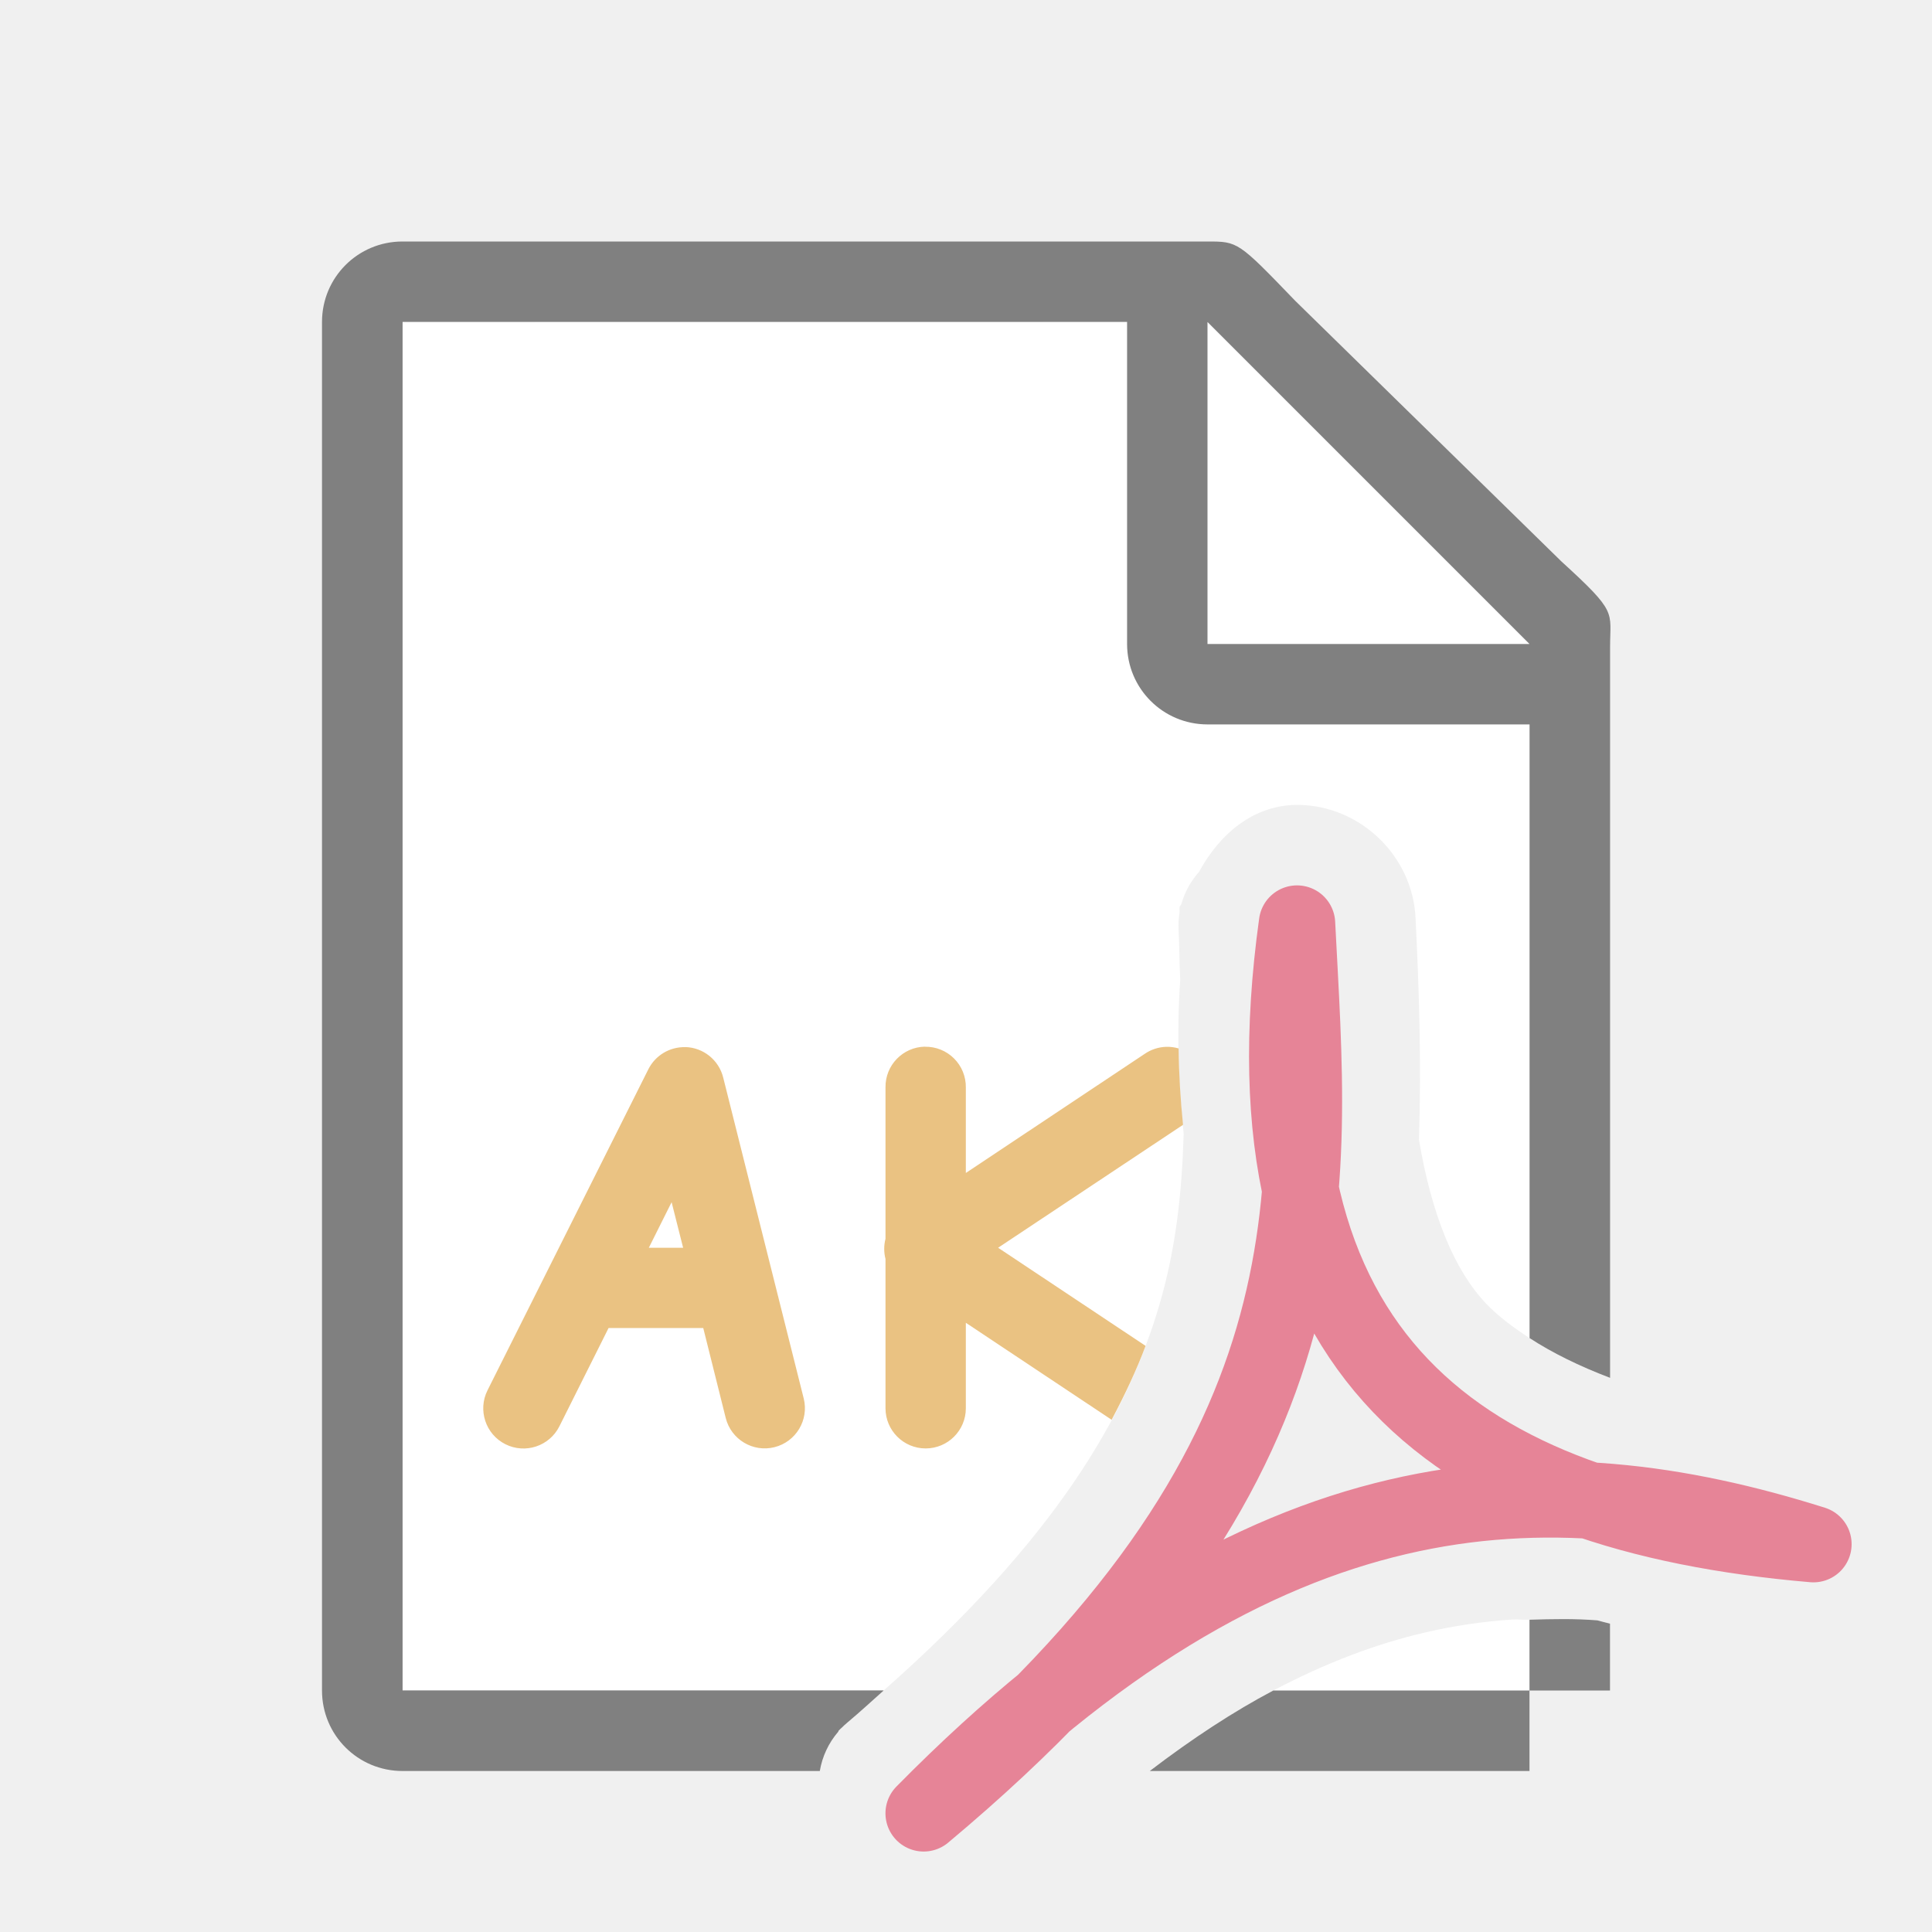
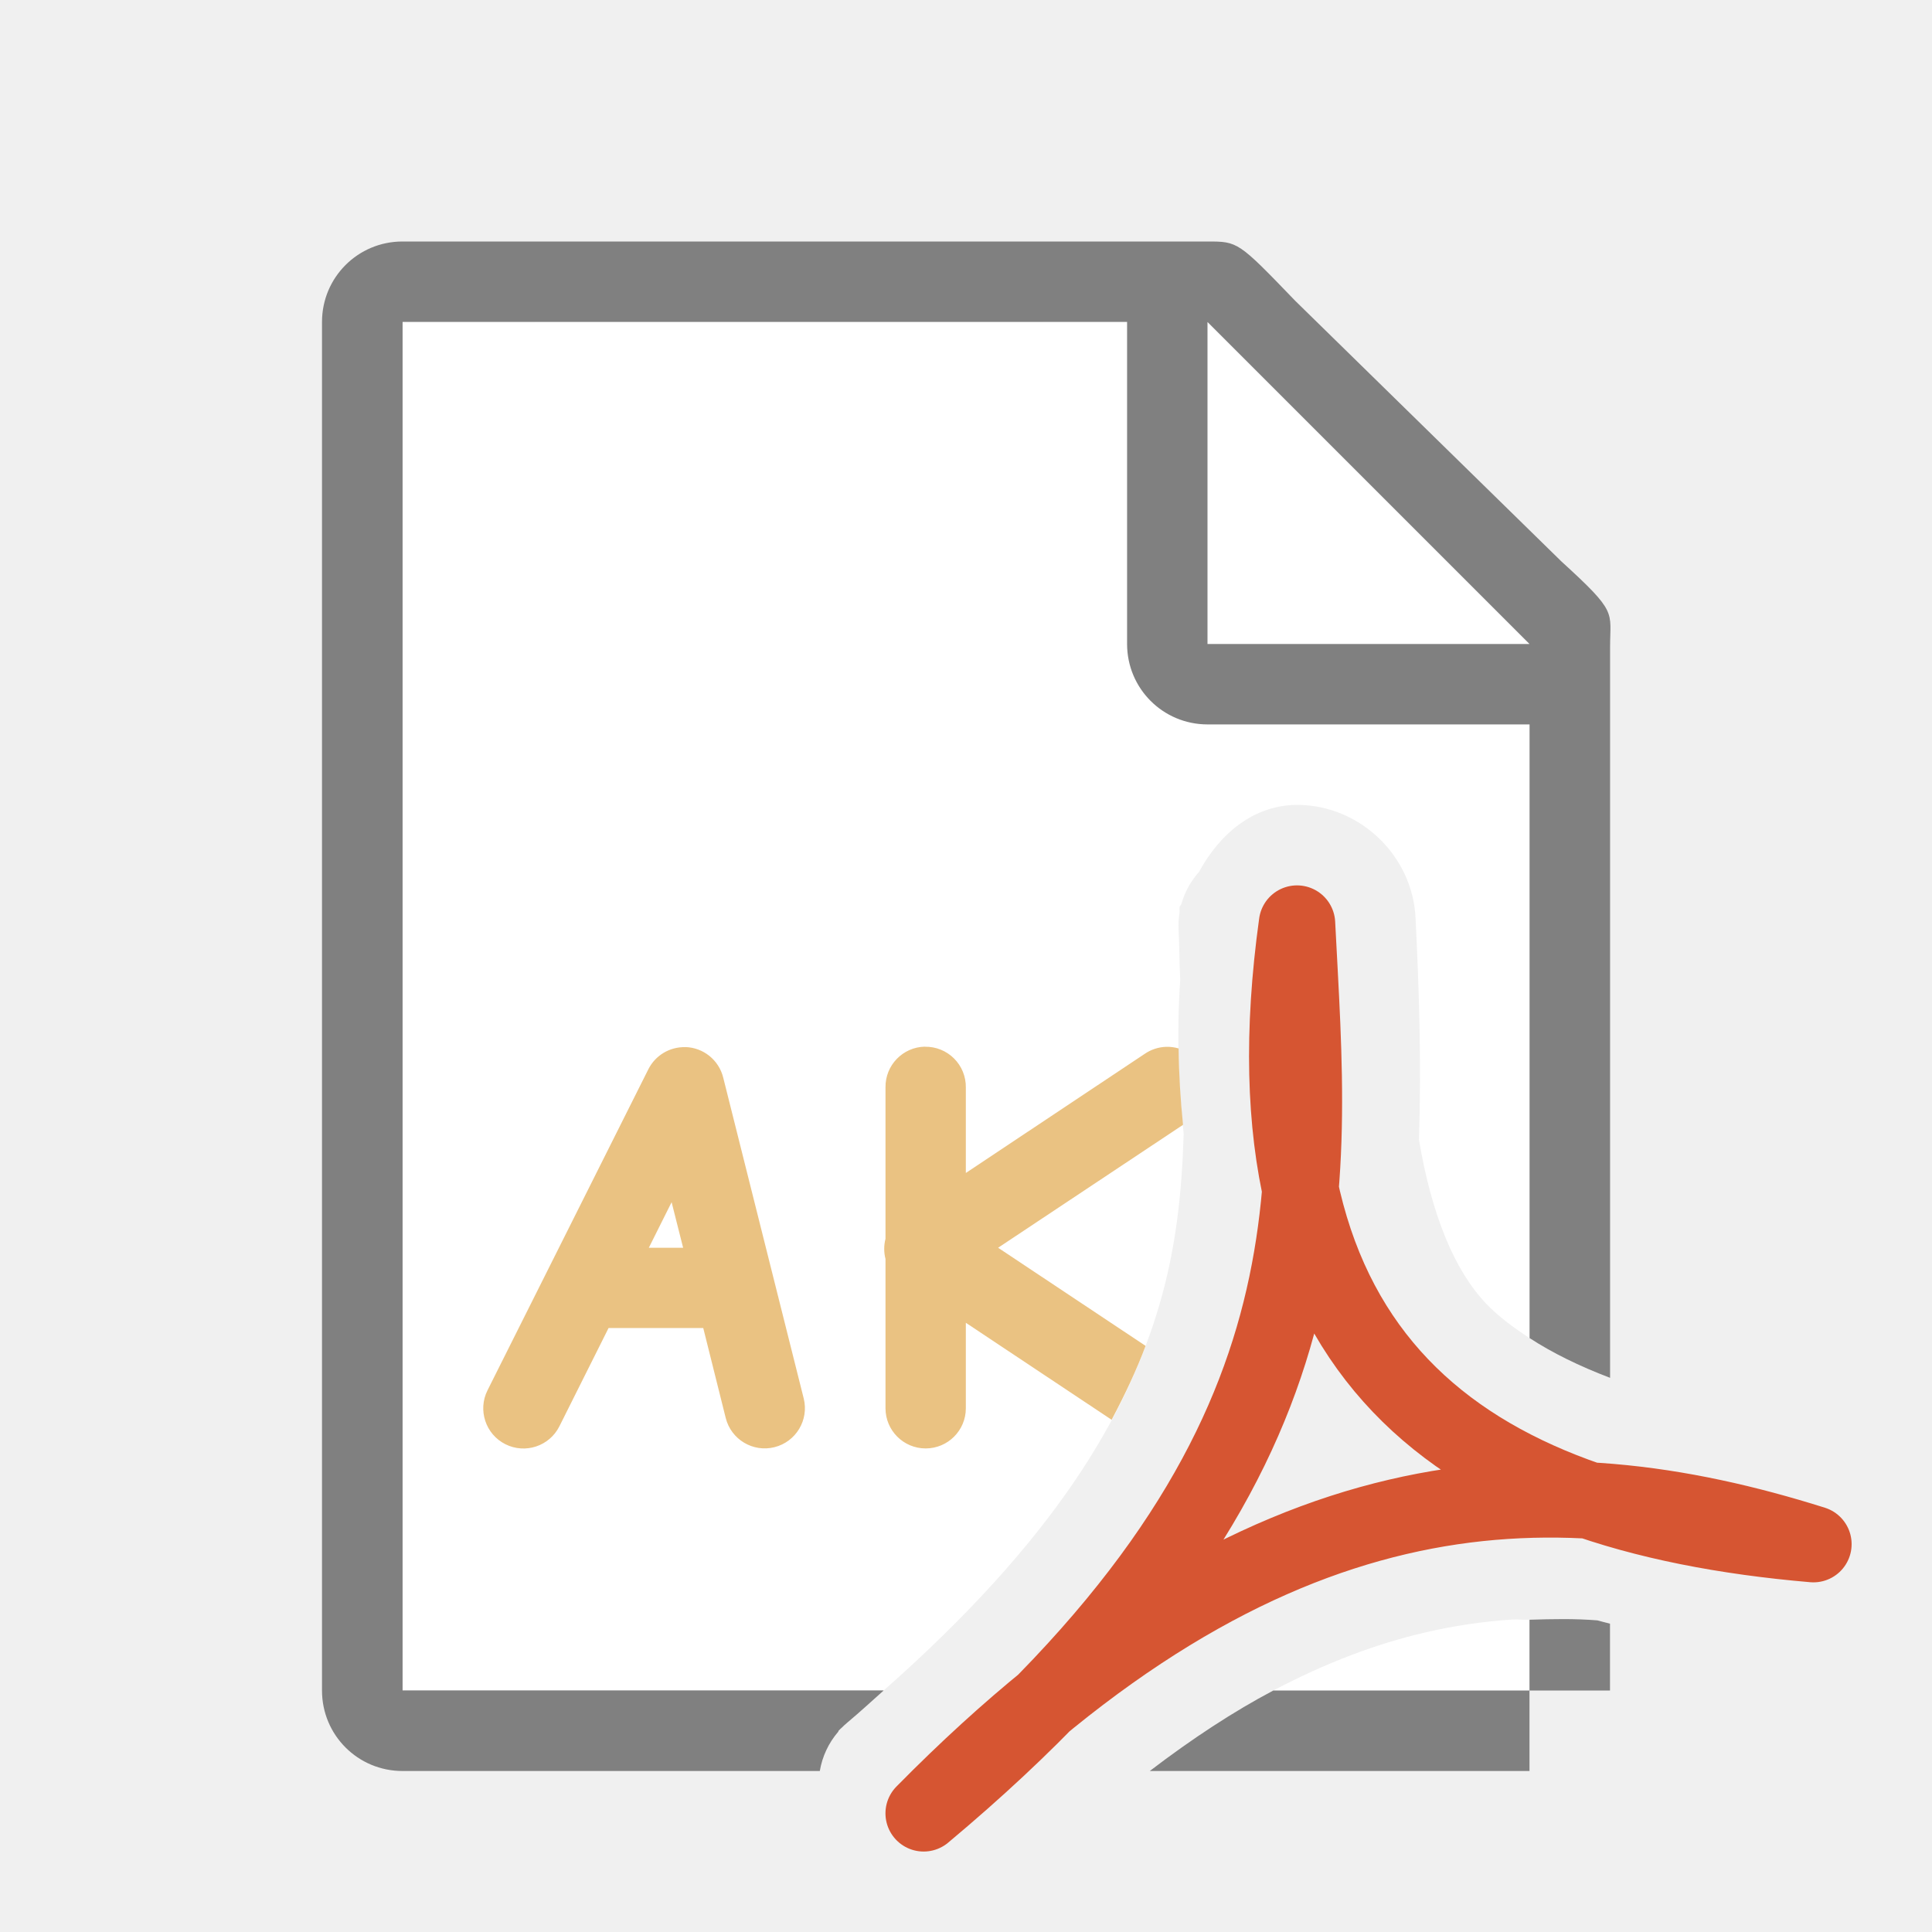
<svg xmlns="http://www.w3.org/2000/svg" viewBox="0 0 24 24">
  <path d="m5 4v17h5.977c2.12-1.871 3.017-3.399 3.426-4.793.205-.699.279-1.39.301-2.123-.065-.591-.089-1.224-.043-1.91-.011-.238-.011-.448-.02-.625a1 1 0 0 1 .012-.217c0-.002-0-.002 0-.004.002-.027-.004-.028 0-.057a1 1 0 0 0 0-.002c.003-.019.022-.028.025-.047a1 1 0 0 1 .217-.391c.256-.473.684-.842 1.244-.832h.002c.763.015 1.403.634 1.443 1.396a1 1 0 0 0 0 .002c.044.872.074 1.801.043 2.762.158.94.444 1.627.836 2.037.146.153.333.293.537.426v-8.895l-4-3.729zm13.777 16.119c-.356.024-.715.076-1.082.162-.594.139-1.218.371-1.877.719h3.182v-.879c-.074.003-.148-.007-.223-.002z" fill="#fff" />
  <path d="m5 3c-.554 0-1 .446-1 1v17c0 .554.446 1 1 1h5.184a1 1 0 0 1 .229-.488c.003-.003.001-.009.004-.012a1 1 0 0 1 .008-.008c.071-.072.018-.018.02-.018a1 1 0 0 1 .086-.08c.161-.135.299-.263.447-.395h-5.977v-17h9v4c0 .554.446 1 1 1h4v7.623c.281.183.616.348 1 .494v-8.867-.209c0-.451.098-.425-.605-1.066l-3.307-3.238c-.71-.737-.71-.736-1.094-.736h-.332-.662zm14 17.121v.879h1v-.83c-.051-.014-.106-.026-.156-.041-.282-.023-.562-.017-.844-.008zm0 .879h-3.182c-.49.259-1.001.592-1.535 1h4.717z" fill="#808080" />
  <path d="m15 8h4l-4-4z" fill="#fff" fill-rule="evenodd" />
  <path d="m11.49 13.002a.499.499 0 0 0 -.49.506v1.881a.499.499 0 0 0 0 .25v1.855a.499.499 0 1 0 .998 0v-1.062l1.811 1.205c.167-.314.31-.62.422-.918l-1.832-1.219 2.297-1.527c-.031-.305-.051-.62-.055-.949a.499.499 0 0 0 -.154-.02.499.499 0 0 0 -.268.088l-2.221 1.479v-1.062a.499.499 0 0 0 -.508-.506zm-2.977.006a.499.499 0 0 0 -.459.275l-1.998 3.988a.499.499 0 1 0 .893.447l.611-1.221h1.176l.279 1.117a.499.499 0 0 0 .969-.242l-1-3.986a.499.499 0 0 0 -.471-.379zm-.17 1.926.143.566h-.426z" fill="#eac282" fill-rule="evenodd" />
-   <path d="m11.474 22.526c5.227-4.371 4.808-7.688 4.638-11.053-.749 5.402 2.039 7.334 6.415 7.709-3.3-1.04-6.797-.976-11.052 3.343z" fill="none" stroke="#e68497" stroke-linecap="round" stroke-linejoin="round" stroke-width=".949" />
+   <path d="m11.474 22.526c5.227-4.371 4.808-7.688 4.638-11.053-.749 5.402 2.039 7.334 6.415 7.709-3.3-1.04-6.797-.976-11.052 3.343z" fill="none" stroke="#d65532" stroke-linecap="round" stroke-linejoin="round" stroke-width=".949" />
</svg>
